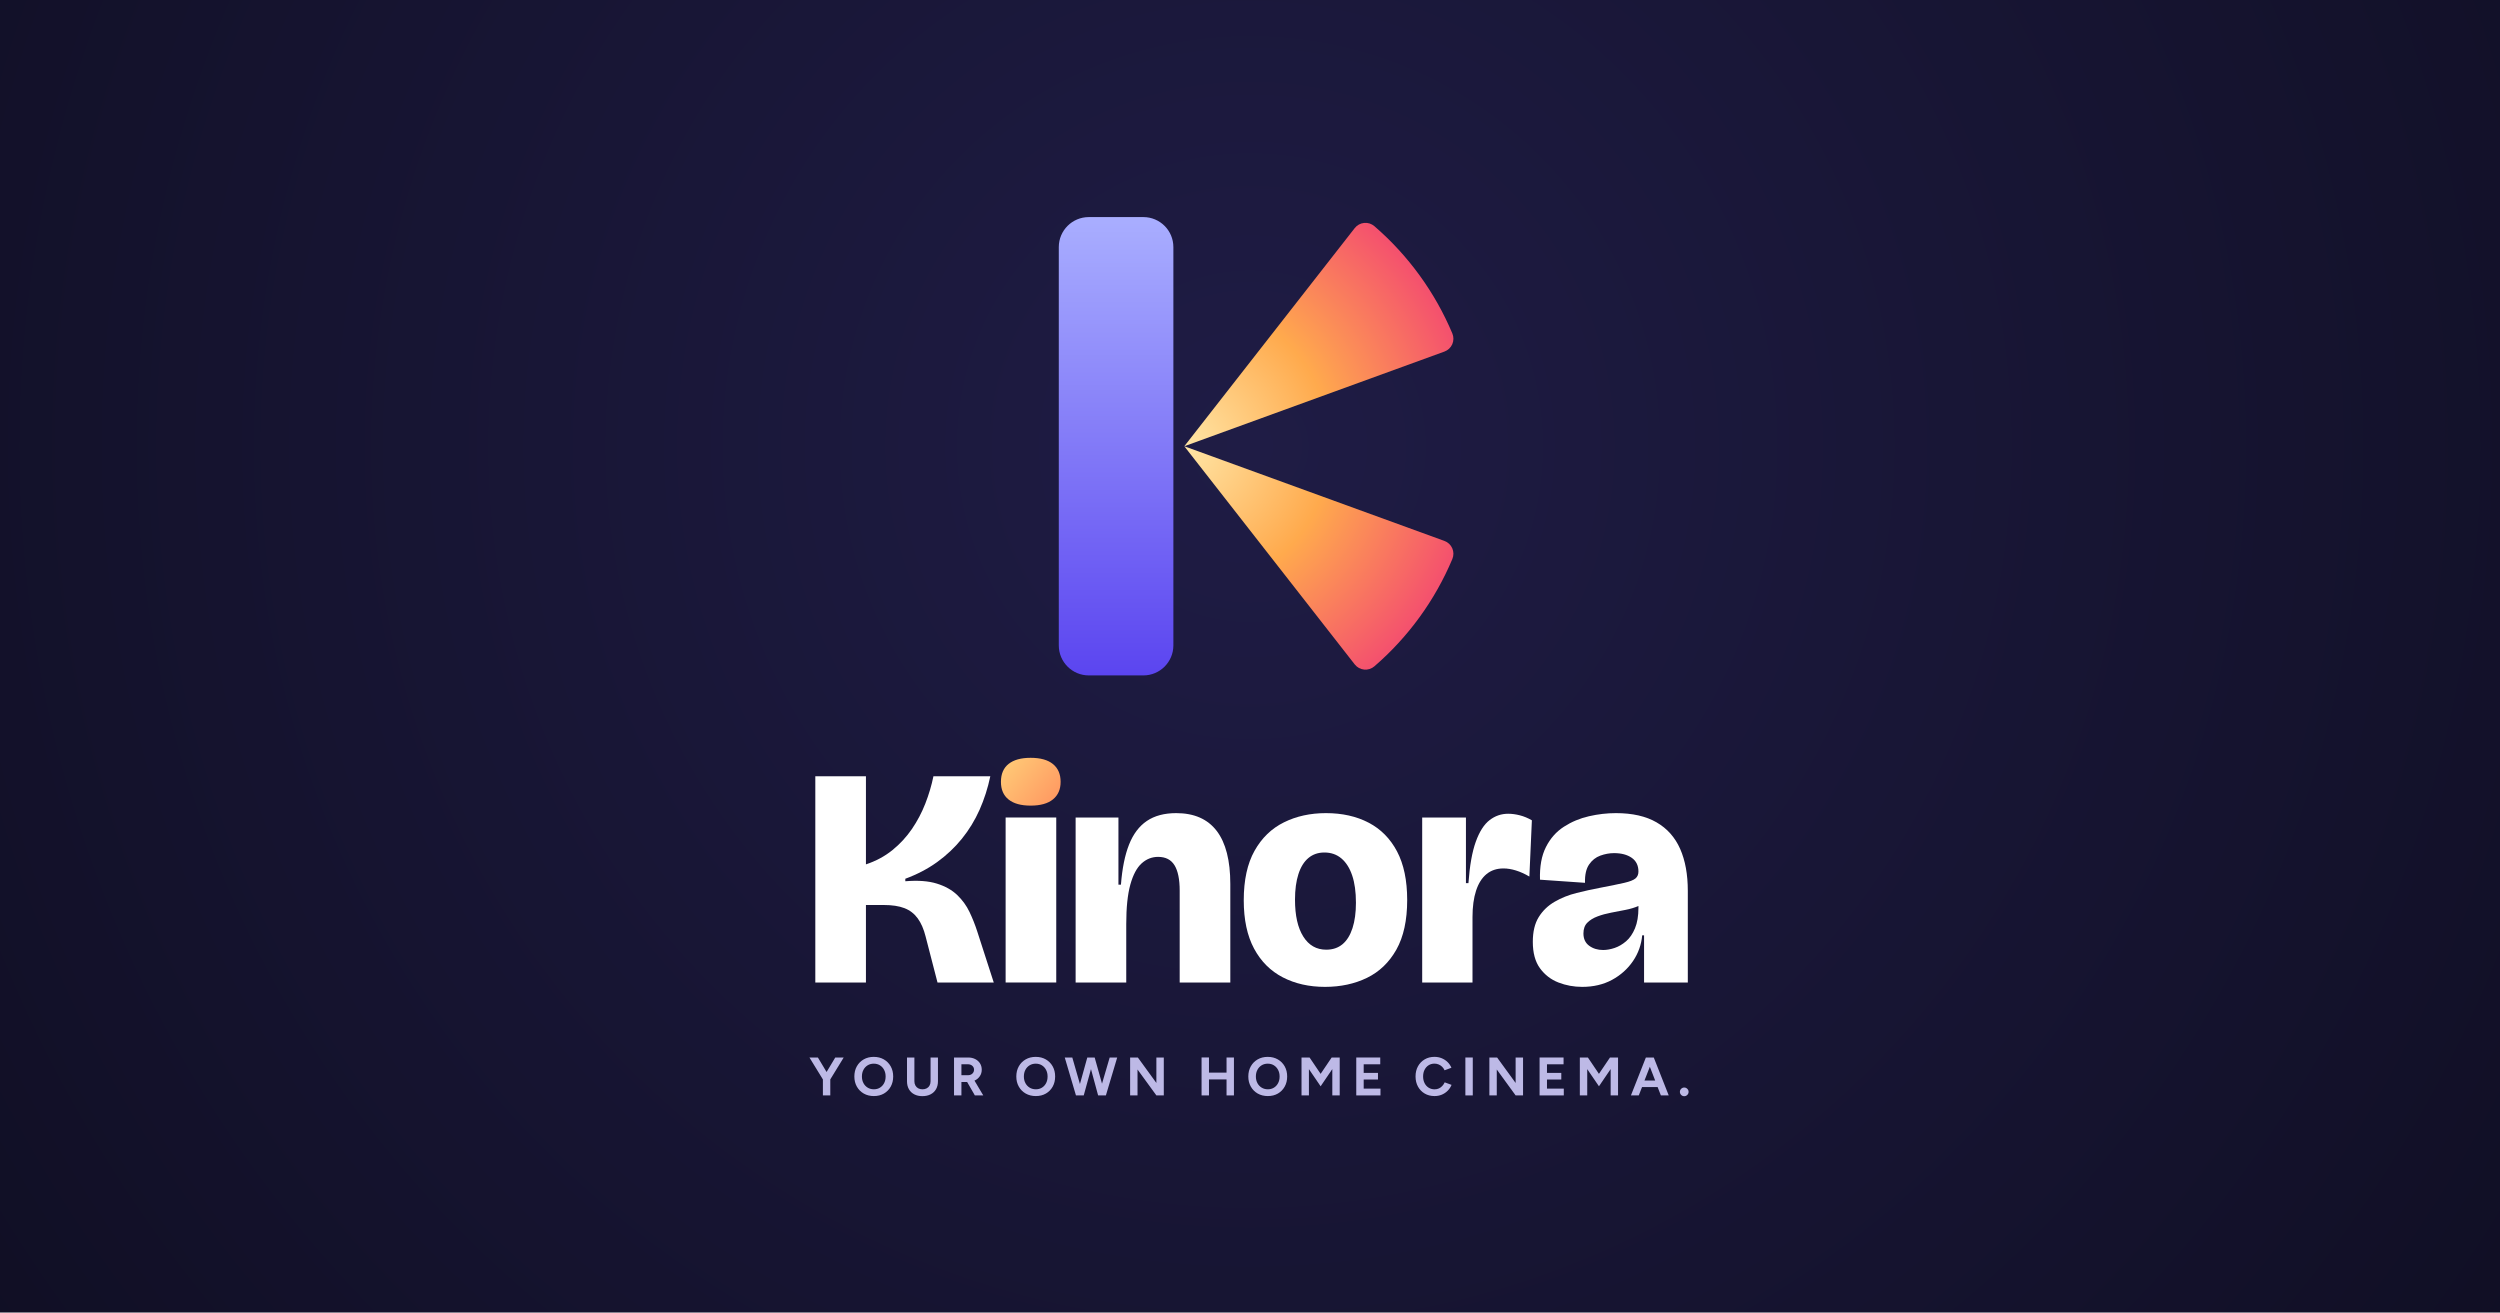
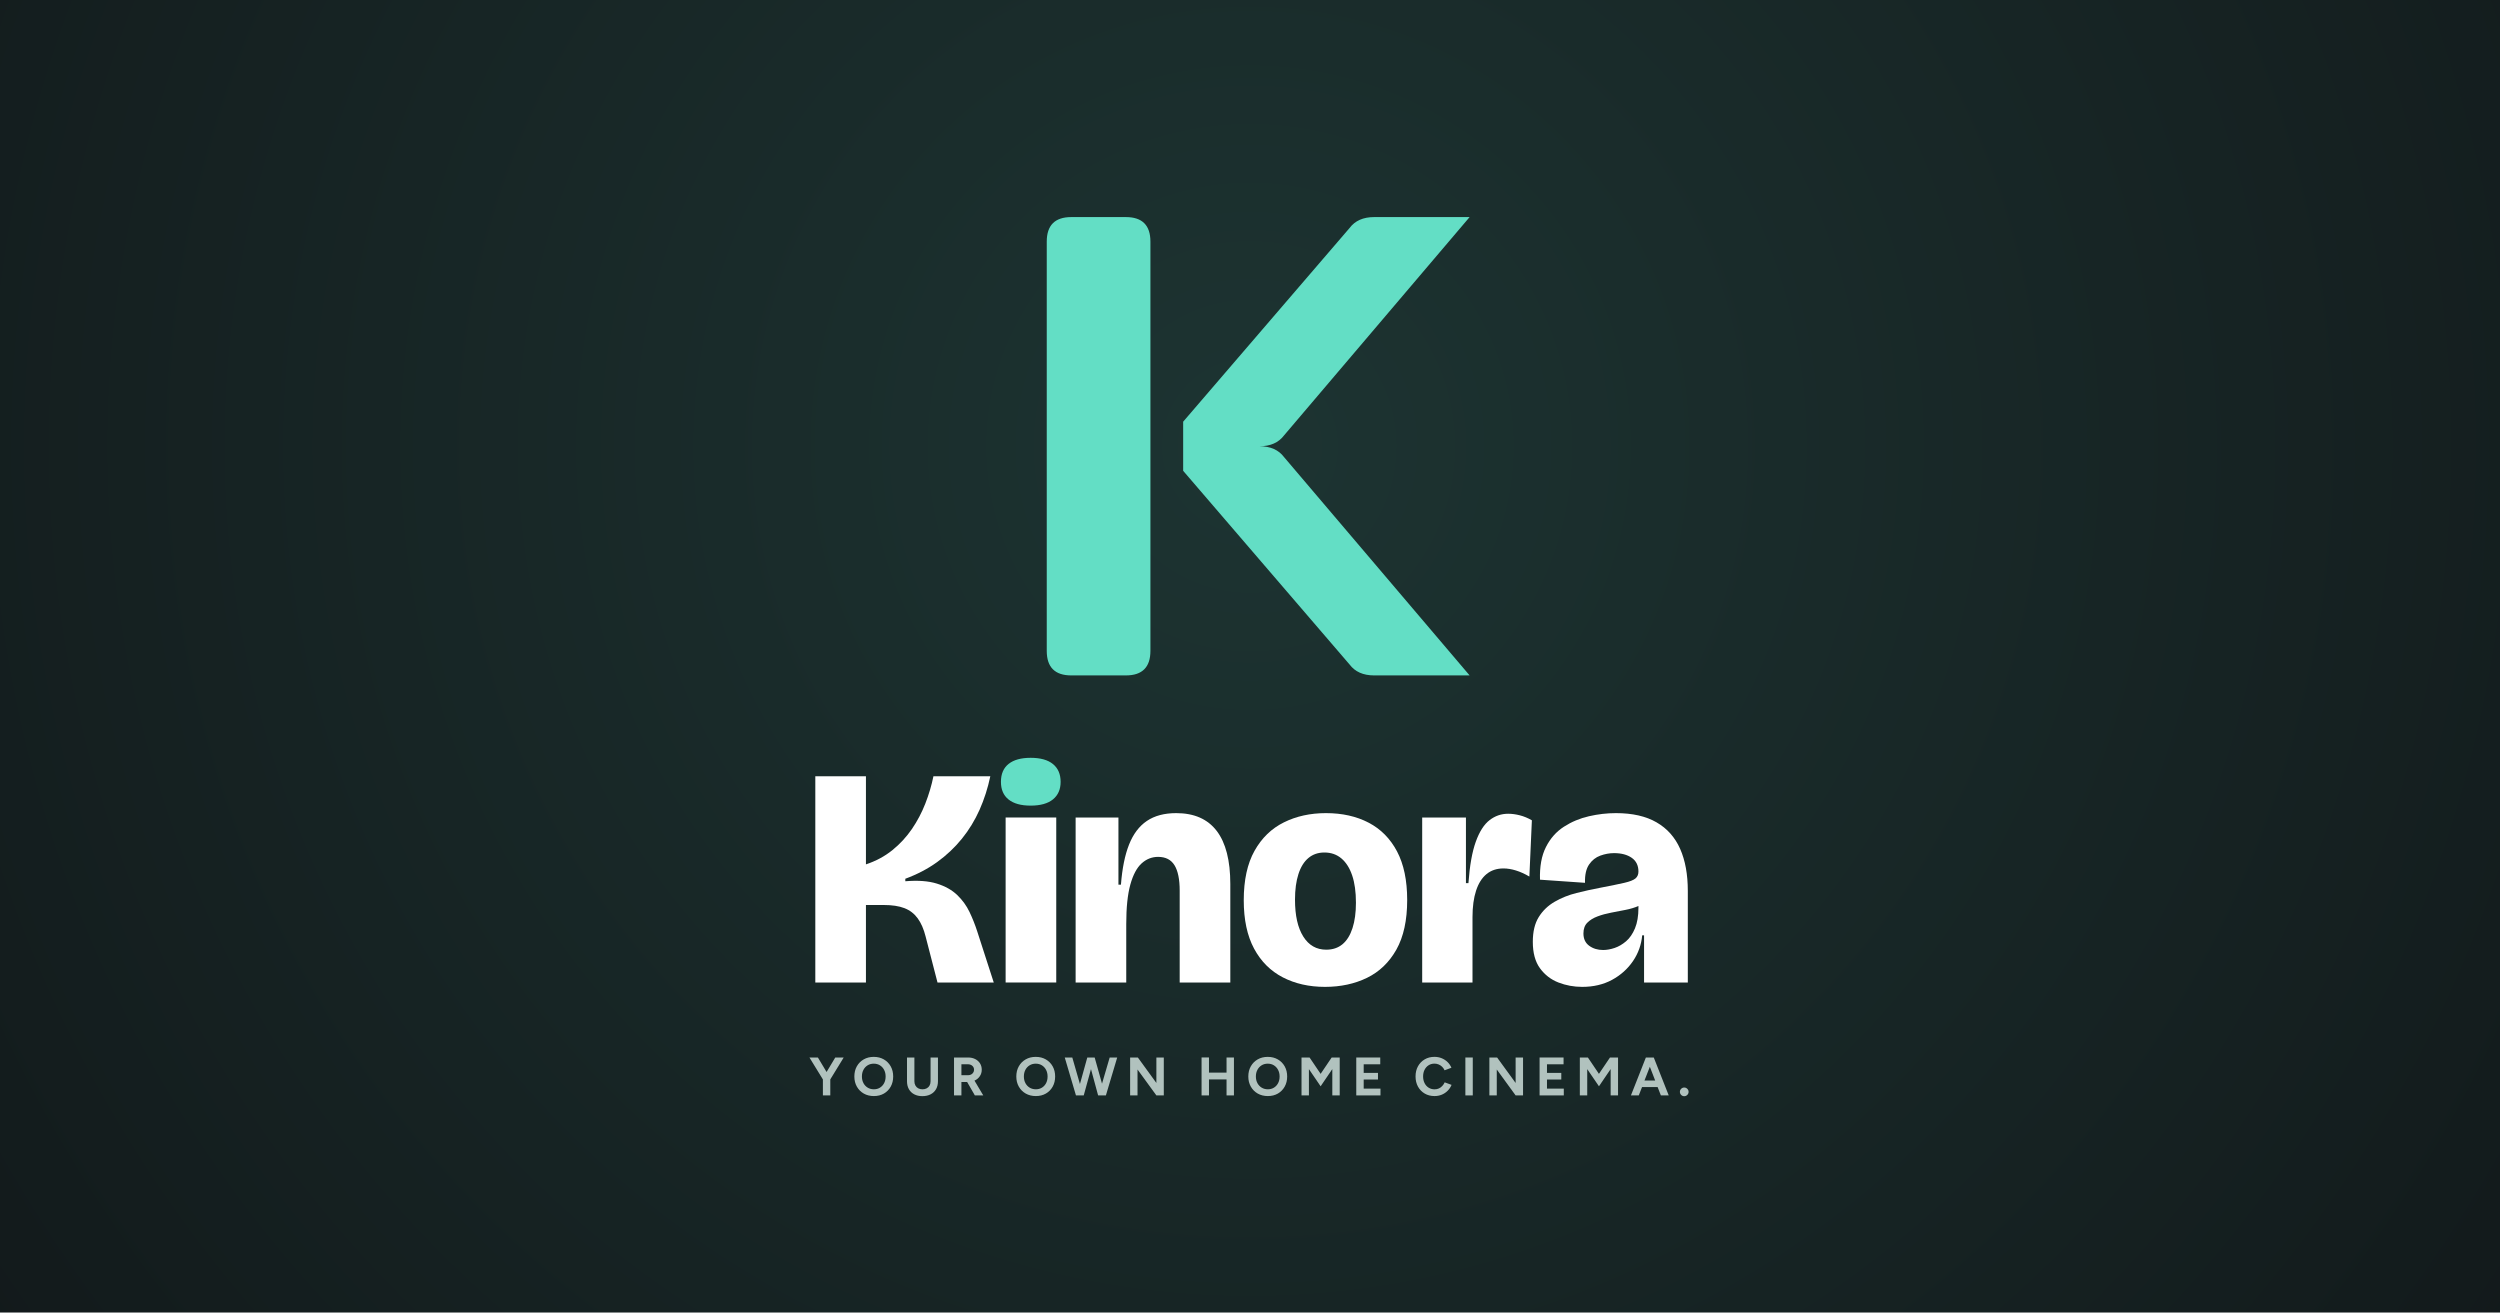
<svg xmlns="http://www.w3.org/2000/svg" width="1200" height="630" viewBox="0 0 1200 630" role="img" aria-label="Kinora">
  <defs>
    <radialGradient id="spbg" gradientUnits="userSpaceOnUse" cx="600" cy="214.2" r="900">
-       <stop offset="0" stop-color="#1F1C45" />
-       <stop offset="1" stop-color="#0D0C1D" />
-     </radialGradient>
-     <linearGradient id="stdm-stem" gradientUnits="userSpaceOnUse" x1="0" y1="88" x2="0" y2="424">
-       <stop offset="0" stop-color="#A9AEFF" />
-       <stop offset="1" stop-color="#5B45F0" />
-     </linearGradient>
-     <radialGradient id="stdm-beam" gradientUnits="userSpaceOnUse" cx="200" cy="256" r="213.2">
-       <stop offset="0" stop-color="#FFE6A6" />
-       <stop offset="0.5" stop-color="#FFAA4D" />
-       <stop offset="1" stop-color="#F4506E" />
+       <stop offset="0" stop-color="#1D3432" />
+       <stop offset="1" stop-color="#101416" />
    </radialGradient>
    <linearGradient id="std-dot" gradientUnits="userSpaceOnUse" x1="477.3" y1="363.75" x2="512.4" y2="392.4">
-       <stop offset="0" stop-color="#FFD27A" />
-       <stop offset="1" stop-color="#FF8A5B" />
+       <stop offset="0" stop-color="#63DEC5" />
+       <stop offset="1" stop-color="#63DEC5" />
    </linearGradient>
  </defs>
  <rect width="1200" height="630" fill="url(#spbg)" />
-   <g transform="translate(508.22 104.2) scale(0.654762) translate(-108 -88)">
-     <path d="M130 88H170A22 22 0 0 1 192 110V402A22 22 0 0 1 170 424H130A22 22 0 0 1 108 402V110A22 22 0 0 1 130 88Z" fill="url(#stdm-stem)" />
-     <path d="M200 256L390.71 186.59A10 10 0 0 0 396.51 173.31A213.2 213.2 0 0 0 339.36 94.66A10 10 0 0 0 324.95 96.07Z" fill="url(#stdm-beam)" />
-     <path d="M200 256L390.71 325.41A10 10 0 0 1 396.51 338.69A213.2 213.2 0 0 1 339.36 417.34A10 10 0 0 1 324.95 415.93Z" fill="url(#stdm-beam)" />
+   <g transform="translate(502.44 104.2) scale(0.654762) translate(-108 -88)">
+     <path d="M126 88H166Q184 88 184 106V406Q184 424 166 424H126Q108 424 108 406V106Q108 88 126 88ZM208 238L330 96Q336 88 348 88H418L282 248Q276 256 264 256H208ZM208 274V256H264Q276 256 282 264L418 424H348Q336 424 330 416Z" fill="#63DEC5" />
  </g>
  <path d="M391.35 471.6L391.35 372.6L415.65 372.6L415.65 414.9Q422.85 412.5 428.33 408.08Q433.8 403.65 437.7 397.95Q441.6 392.25 444.15 385.73Q446.7 379.2 448.05 372.6L475.35 372.6Q473.55 381.15 470.18 388.73Q466.8 396.3 461.7 402.6Q456.6 408.9 449.85 413.78Q443.1 418.65 434.55 421.8L434.55 423Q443.7 422.25 449.7 424.13Q455.7 426 459.45 429.6Q463.2 433.2 465.38 437.78Q467.55 442.35 469.05 447L477 471.6L450 471.6L444.3 449.55Q442.95 444.15 440.48 440.78Q438 437.4 434.1 435.9Q430.2 434.4 424.2 434.4L415.65 434.4L415.65 471.6Z" fill="#FFFFFF" />
  <path d="M482.7 471.6L482.7 392.4L507 392.4L507 471.6Z" fill="#FFFFFF" />
  <path d="M494.7 386.7Q487.8 386.7 484.13 383.78Q480.45 380.85 480.45 375.3Q480.45 369.6 484.13 366.68Q487.8 363.75 494.7 363.75Q501.75 363.75 505.43 366.75Q509.1 369.75 509.1 375.3Q509.1 380.7 505.43 383.7Q501.75 386.7 494.7 386.7Z" fill="url(#std-dot)" />
  <path d="M516.3 471.6L516.3 426.75L516.3 392.4L536.85 392.4L536.85 424.65L538.05 424.65Q538.95 412.95 541.95 405.38Q544.95 397.8 550.5 394.05Q556.05 390.3 564.6 390.3Q577.5 390.3 584.03 398.85Q590.55 407.4 590.55 424.35L590.55 471.6L566.25 471.6L566.25 427.5Q566.25 419.4 563.78 415.35Q561.3 411.3 555.9 411.3Q551.4 411.3 547.95 414.45Q544.5 417.6 542.55 424.65Q540.6 431.7 540.6 443.55L540.6 471.6Z" fill="#FFFFFF" />
  <path d="M636 473.7Q624.6 473.7 615.75 469.13Q606.9 464.55 601.95 455.33Q597 446.1 597 432.15Q597 417.6 602.18 408.38Q607.35 399.15 616.28 394.73Q625.2 390.3 636.45 390.3Q648.15 390.3 656.93 394.88Q665.7 399.45 670.58 408.68Q675.45 417.9 675.45 432Q675.45 446.55 670.28 455.78Q665.1 465 656.18 469.35Q647.25 473.7 636 473.7ZM636.6 455.85Q641.25 455.85 644.4 453.23Q647.55 450.6 649.2 445.5Q650.85 440.4 650.85 433.35Q650.85 425.55 649.05 420.23Q647.25 414.9 643.88 412.05Q640.5 409.2 635.7 409.2Q631.2 409.2 628.05 411.83Q624.9 414.45 623.25 419.55Q621.6 424.65 621.6 431.85Q621.6 443.25 625.58 449.55Q629.55 455.85 636.6 455.85Z" fill="#FFFFFF" />
  <path d="M682.65 471.6L682.65 428.55L682.65 392.4L703.65 392.4L703.65 423.9L704.85 423.9Q705.75 411.3 708.38 404.03Q711 396.75 714.98 393.68Q718.95 390.6 723.9 390.6Q726.6 390.6 729.52 391.35Q732.45 392.1 735.3 393.75L734.1 420.75Q730.8 418.8 727.65 417.83Q724.5 416.85 721.65 416.85Q716.85 416.85 713.55 419.55Q710.25 422.25 708.52 427.5Q706.8 432.75 706.8 440.25L706.8 471.6Z" fill="#FFFFFF" />
  <path d="M759.45 473.7Q753.45 473.7 748.05 471.6Q742.65 469.5 739.2 464.78Q735.75 460.05 735.75 452.1Q735.75 444.75 738.6 440.18Q741.45 435.6 746.25 432.83Q751.05 430.05 756.75 428.63Q762.45 427.2 768 426.15Q775.8 424.65 779.7 423.75Q783.6 422.85 785.03 421.65Q786.45 420.45 786.45 418.35Q786.45 414 783.23 411.75Q780 409.5 774.75 409.5Q771.45 409.5 768.15 410.7Q764.85 411.9 762.75 414.98Q760.65 418.05 760.8 423.75L739.2 422.25Q738.9 412.8 742.05 406.58Q745.2 400.35 750.68 396.83Q756.15 393.3 762.68 391.8Q769.2 390.3 775.65 390.3Q787.5 390.3 795.15 394.73Q802.8 399.15 806.48 407.48Q810.15 415.8 810.15 427.65L810.15 441.75Q810.15 446.7 810.15 451.73Q810.15 456.75 810.15 461.7Q810.15 466.65 810.15 471.6L789.15 471.6Q789.15 466.2 789.15 460.65Q789.15 455.1 789.15 448.95L788.25 448.95Q787.65 455.7 783.83 461.33Q780 466.95 773.78 470.33Q767.55 473.7 759.45 473.7ZM769.5 456Q772.05 456 774.98 455.03Q777.9 454.05 780.53 451.8Q783.15 449.55 784.8 445.58Q786.45 441.6 786.45 435.75L786.45 432.15L790.5 431.7Q789.3 433.65 786.53 434.85Q783.75 436.05 780.3 436.73Q776.85 437.4 773.33 438.08Q769.8 438.75 766.8 439.88Q763.8 441 761.93 442.88Q760.05 444.75 760.05 448.05Q760.05 451.95 762.83 453.98Q765.6 456 769.5 456Z" fill="#FFFFFF" />
-   <path d="M394.99 525.8L394.99 518.13L388.53 507.6L392.59 507.6L396.76 514.56L400.93 507.6L404.98 507.6L398.54 518.11L398.54 525.8Z" fill="#BDB9E6" />
-   <path d="M419.46 526.11Q416.72 526.11 414.61 524.91Q412.49 523.7 411.29 521.58Q410.09 519.46 410.09 516.72Q410.09 513.95 411.28 511.83Q412.48 509.71 414.57 508.51Q416.67 507.3 419.41 507.3Q422.14 507.3 424.25 508.51Q426.35 509.72 427.54 511.84Q428.73 513.96 428.73 516.72Q428.73 519.46 427.55 521.58Q426.36 523.7 424.28 524.91Q422.19 526.11 419.46 526.11ZM419.47 522.86Q421.13 522.86 422.39 522.07Q423.66 521.28 424.38 519.9Q425.1 518.51 425.1 516.71Q425.1 514.92 424.37 513.53Q423.63 512.14 422.36 511.35Q421.08 510.56 419.41 510.56Q417.75 510.56 416.47 511.35Q415.18 512.14 414.45 513.52Q413.72 514.91 413.72 516.71Q413.72 518.51 414.46 519.9Q415.19 521.28 416.49 522.07Q417.79 522.86 419.47 522.86Z" fill="#BDB9E6" />
-   <path d="M442.73 526.15Q440.49 526.15 438.83 525.27Q437.16 524.4 436.26 522.79Q435.36 521.19 435.36 519.02L435.36 507.6L438.91 507.6L438.91 519.02Q438.91 520.18 439.4 521.05Q439.88 521.92 440.75 522.39Q441.62 522.87 442.79 522.87Q443.96 522.87 444.84 522.39Q445.72 521.92 446.19 521.05Q446.67 520.18 446.67 519.02L446.67 507.6L450.22 507.6L450.22 519.02Q450.22 521.19 449.31 522.79Q448.39 524.4 446.71 525.27Q445.03 526.15 442.73 526.15Z" fill="#BDB9E6" />
-   <path d="M457.93 525.8L457.93 507.6L464.69 507.6Q466.61 507.6 468.09 508.35Q469.57 509.1 470.41 510.42Q471.24 511.74 471.24 513.47Q471.24 515.26 470.28 516.63Q469.33 518.01 467.75 518.7L471.97 525.8L467.93 525.8L464.22 519.35Q464.05 519.36 463.89 519.36Q463.72 519.36 463.56 519.36L461.48 519.36L461.48 525.8ZM461.48 516.1L464.71 516.1Q465.52 516.1 466.15 515.76Q466.78 515.42 467.16 514.82Q467.54 514.22 467.54 513.47Q467.54 512.31 466.7 511.58Q465.86 510.84 464.53 510.84L461.48 510.84Z" fill="#BDB9E6" />
-   <path d="M497.21 526.11Q494.47 526.11 492.35 524.91Q490.23 523.7 489.03 521.58Q487.83 519.46 487.83 516.72Q487.83 513.95 489.03 511.83Q490.22 509.71 492.32 508.51Q494.41 507.3 497.15 507.3Q499.89 507.3 501.99 508.51Q504.09 509.72 505.28 511.84Q506.47 513.96 506.47 516.72Q506.47 519.46 505.29 521.58Q504.11 523.7 502.02 524.91Q499.93 526.11 497.21 526.11ZM497.21 522.86Q498.87 522.86 500.14 522.07Q501.41 521.28 502.13 519.9Q502.84 518.51 502.84 516.71Q502.84 514.92 502.11 513.53Q501.38 512.14 500.1 511.35Q498.82 510.56 497.15 510.56Q495.5 510.56 494.21 511.35Q492.92 512.14 492.19 513.52Q491.46 514.91 491.46 516.71Q491.46 518.51 492.2 519.9Q492.94 521.28 494.23 522.07Q495.53 522.86 497.21 522.86Z" fill="#BDB9E6" />
-   <path d="M516.46 525.8L511.08 507.6L514.7 507.6L518.37 520.33L521.9 507.6L525.44 507.6L528.97 520.16L532.65 507.6L536.26 507.6L530.83 525.8L527.1 525.8L523.67 513.17L520.19 525.8Z" fill="#BDB9E6" />
-   <path d="M542.46 525.8L542.46 507.6L546.17 507.6L555.06 519.82L555.06 507.6L558.62 507.6L558.62 525.8L555.06 525.8L546.01 513.36L546.01 525.8Z" fill="#BDB9E6" />
-   <path d="M576.75 525.8L576.75 507.58L580.31 507.58L580.31 514.86L588.74 514.86L588.74 507.6L592.29 507.6L592.29 525.8L588.74 525.8L588.74 518.12L580.31 518.12L580.31 525.8Z" fill="#BDB9E6" />
-   <path d="M608.57 526.11Q605.83 526.11 603.71 524.91Q601.6 523.7 600.4 521.58Q599.19 519.46 599.19 516.72Q599.19 513.95 600.39 511.83Q601.59 509.71 603.68 508.51Q605.78 507.3 608.51 507.3Q611.25 507.3 613.35 508.51Q615.45 509.72 616.65 511.84Q617.84 513.96 617.84 516.72Q617.84 519.46 616.65 521.58Q615.47 523.7 613.38 524.91Q611.3 526.11 608.57 526.11ZM608.57 522.86Q610.23 522.86 611.5 522.07Q612.77 521.28 613.49 519.9Q614.21 518.51 614.21 516.71Q614.21 514.92 613.47 513.53Q612.74 512.14 611.46 511.35Q610.19 510.56 608.51 510.56Q606.86 510.56 605.57 511.35Q604.29 512.14 603.56 513.52Q602.82 514.91 602.82 516.71Q602.82 518.51 603.56 519.9Q604.3 521.28 605.6 522.07Q606.9 522.86 608.57 522.86Z" fill="#BDB9E6" />
-   <path d="M624.73 525.8L624.73 507.6L628.59 507.6L633.9 515.45L639.2 507.6L643.06 507.6L643.06 525.8L639.51 525.8L639.51 513.16L633.9 521.42L628.28 513.18L628.28 525.8Z" fill="#BDB9E6" />
-   <path d="M651.01 525.8L651.01 507.6L662.52 507.6L662.52 510.86L654.57 510.86L654.57 514.99L661.43 514.99L661.43 518.17L654.57 518.17L654.57 522.54L662.63 522.54L662.63 525.8Z" fill="#BDB9E6" />
-   <path d="M688.57 526.11Q685.9 526.11 683.85 524.9Q681.8 523.69 680.63 521.58Q679.46 519.46 679.46 516.7Q679.46 513.94 680.62 511.83Q681.79 509.71 683.84 508.5Q685.88 507.29 688.54 507.29Q690.42 507.29 692.02 507.95Q693.62 508.61 694.83 509.79Q696.04 510.97 696.69 512.52L693.4 513.74Q692.96 512.77 692.23 512.05Q691.49 511.33 690.55 510.94Q689.62 510.54 688.54 510.54Q686.95 510.54 685.72 511.33Q684.49 512.12 683.79 513.5Q683.09 514.89 683.09 516.7Q683.09 518.51 683.8 519.91Q684.5 521.3 685.75 522.09Q687.01 522.88 688.62 522.88Q689.74 522.88 690.66 522.45Q691.58 522.03 692.29 521.27Q693 520.52 693.45 519.52L696.75 520.74Q696.11 522.32 694.9 523.54Q693.69 524.76 692.07 525.44Q690.45 526.11 688.57 526.11Z" fill="#BDB9E6" />
-   <path d="M703.38 525.8L703.38 507.6L706.93 507.6L706.93 525.8Z" fill="#BDB9E6" />
-   <path d="M714.9 525.8L714.9 507.6L718.61 507.6L727.5 519.82L727.5 507.6L731.06 507.6L731.06 525.8L727.5 525.8L718.45 513.36L718.45 525.8Z" fill="#BDB9E6" />
-   <path d="M739 525.8L739 507.6L750.51 507.6L750.51 510.86L742.55 510.86L742.55 514.99L749.42 514.99L749.42 518.17L742.55 518.17L742.55 522.54L750.62 522.54L750.62 525.8Z" fill="#BDB9E6" />
-   <path d="M758.32 525.8L758.32 507.6L762.19 507.6L767.49 515.45L772.79 507.6L776.66 507.6L776.66 525.8L773.11 525.8L773.11 513.16L767.5 521.42L761.87 513.18L761.87 525.8Z" fill="#BDB9E6" />
-   <path d="M782.85 525.8L790.02 507.6L793.81 507.6L800.99 525.8L797.22 525.8L795.66 521.8L788.18 521.8L786.61 525.8ZM789.35 518.65L794.48 518.65L791.93 512.05Z" fill="#BDB9E6" />
-   <path d="M808.43 526.18Q807.58 526.18 806.96 525.56Q806.35 524.95 806.35 524.09Q806.35 523.24 806.96 522.63Q807.58 522.01 808.43 522.01Q809.28 522.01 809.9 522.63Q810.52 523.24 810.52 524.09Q810.52 524.95 809.9 525.56Q809.28 526.18 808.43 526.18Z" fill="#BDB9E6" />
+   <path d="M394.99 525.8L394.99 518.13L388.53 507.6L392.59 507.6L396.76 514.56L400.93 507.6L404.98 507.6L398.54 518.11L398.54 525.8Z" fill="#B1C2BE" />
+   <path d="M419.46 526.11Q416.72 526.11 414.61 524.91Q412.49 523.7 411.29 521.58Q410.09 519.46 410.09 516.72Q410.09 513.95 411.28 511.83Q412.48 509.71 414.57 508.51Q416.67 507.3 419.41 507.3Q422.14 507.3 424.25 508.51Q426.35 509.72 427.54 511.84Q428.73 513.96 428.73 516.72Q428.73 519.46 427.55 521.58Q426.36 523.7 424.28 524.91Q422.19 526.11 419.46 526.11ZM419.47 522.86Q421.13 522.86 422.39 522.07Q423.66 521.28 424.38 519.9Q425.1 518.51 425.1 516.71Q425.1 514.92 424.37 513.53Q423.63 512.14 422.36 511.35Q421.08 510.56 419.41 510.56Q417.75 510.56 416.47 511.35Q415.18 512.14 414.45 513.52Q413.72 514.91 413.72 516.71Q413.72 518.51 414.46 519.9Q415.19 521.28 416.49 522.07Q417.79 522.86 419.47 522.86Z" fill="#B1C2BE" />
+   <path d="M442.73 526.15Q440.49 526.15 438.83 525.27Q437.16 524.4 436.26 522.79Q435.36 521.19 435.36 519.02L435.36 507.6L438.91 507.6L438.91 519.02Q438.91 520.18 439.4 521.05Q439.88 521.92 440.75 522.39Q441.62 522.87 442.79 522.87Q443.96 522.87 444.84 522.39Q445.72 521.92 446.19 521.05Q446.67 520.18 446.67 519.02L446.67 507.6L450.22 507.6L450.22 519.02Q450.22 521.19 449.31 522.79Q448.39 524.4 446.71 525.27Q445.03 526.15 442.73 526.15Z" fill="#B1C2BE" />
+   <path d="M457.93 525.8L457.93 507.6L464.69 507.6Q466.61 507.6 468.09 508.35Q469.57 509.1 470.41 510.42Q471.24 511.74 471.24 513.47Q471.24 515.26 470.28 516.63Q469.33 518.01 467.75 518.7L471.97 525.8L467.93 525.8L464.22 519.35Q464.05 519.36 463.89 519.36Q463.72 519.36 463.56 519.36L461.48 519.36L461.48 525.8ZM461.48 516.1L464.71 516.1Q465.52 516.1 466.15 515.76Q466.78 515.42 467.16 514.82Q467.54 514.22 467.54 513.47Q467.54 512.31 466.7 511.58Q465.86 510.84 464.53 510.84L461.48 510.84Z" fill="#B1C2BE" />
+   <path d="M497.21 526.11Q494.47 526.11 492.35 524.91Q490.23 523.7 489.03 521.58Q487.83 519.46 487.83 516.72Q487.83 513.95 489.03 511.83Q490.22 509.71 492.32 508.51Q494.41 507.3 497.15 507.3Q499.89 507.3 501.99 508.51Q504.09 509.72 505.28 511.84Q506.47 513.96 506.47 516.72Q506.47 519.46 505.29 521.58Q504.11 523.7 502.02 524.91Q499.93 526.11 497.21 526.11ZM497.21 522.86Q498.87 522.86 500.14 522.07Q501.41 521.28 502.13 519.9Q502.84 518.51 502.84 516.71Q502.84 514.92 502.11 513.53Q501.38 512.14 500.1 511.35Q498.82 510.56 497.15 510.56Q495.5 510.56 494.21 511.35Q492.92 512.14 492.19 513.52Q491.46 514.91 491.46 516.71Q491.46 518.51 492.2 519.9Q492.94 521.28 494.23 522.07Q495.53 522.86 497.21 522.86Z" fill="#B1C2BE" />
+   <path d="M516.46 525.8L511.08 507.6L514.7 507.6L518.37 520.33L521.9 507.6L525.44 507.6L528.97 520.16L532.65 507.6L536.26 507.6L530.83 525.8L527.1 525.8L523.67 513.17L520.19 525.8Z" fill="#B1C2BE" />
+   <path d="M542.46 525.8L542.46 507.6L546.17 507.6L555.06 519.82L555.06 507.6L558.62 507.6L558.62 525.8L555.06 525.8L546.01 513.36L546.01 525.8Z" fill="#B1C2BE" />
+   <path d="M576.75 525.8L576.75 507.58L580.31 507.58L580.31 514.86L588.74 514.86L588.74 507.6L592.29 507.6L592.29 525.8L588.74 525.8L588.74 518.12L580.31 518.12L580.31 525.8Z" fill="#B1C2BE" />
+   <path d="M608.57 526.11Q605.83 526.11 603.71 524.91Q601.6 523.7 600.4 521.58Q599.19 519.46 599.19 516.72Q599.19 513.95 600.39 511.83Q601.59 509.71 603.68 508.51Q605.78 507.3 608.51 507.3Q611.25 507.3 613.35 508.51Q615.45 509.72 616.65 511.84Q617.84 513.96 617.84 516.72Q617.84 519.46 616.65 521.58Q615.47 523.7 613.38 524.91Q611.3 526.11 608.57 526.11ZM608.57 522.86Q610.23 522.86 611.5 522.07Q612.77 521.28 613.49 519.9Q614.21 518.51 614.21 516.71Q614.21 514.92 613.47 513.53Q612.74 512.14 611.46 511.35Q610.19 510.56 608.51 510.56Q606.86 510.56 605.57 511.35Q604.29 512.14 603.56 513.52Q602.82 514.91 602.82 516.71Q602.82 518.51 603.56 519.9Q604.3 521.28 605.6 522.07Q606.9 522.86 608.57 522.86Z" fill="#B1C2BE" />
+   <path d="M624.73 525.8L624.73 507.6L628.59 507.6L633.9 515.45L639.2 507.6L643.06 507.6L643.06 525.8L639.51 525.8L639.51 513.16L633.9 521.42L628.28 513.18L628.28 525.8Z" fill="#B1C2BE" />
+   <path d="M651.01 525.8L651.01 507.6L662.52 507.6L662.52 510.86L654.57 510.86L654.57 514.99L661.43 514.99L661.43 518.17L654.57 518.17L654.57 522.54L662.63 522.54L662.63 525.8Z" fill="#B1C2BE" />
+   <path d="M688.57 526.11Q685.9 526.11 683.85 524.9Q681.8 523.69 680.63 521.58Q679.46 519.46 679.46 516.7Q679.46 513.94 680.62 511.83Q681.79 509.71 683.84 508.5Q685.88 507.29 688.54 507.29Q690.42 507.29 692.02 507.95Q693.62 508.61 694.83 509.79Q696.04 510.97 696.69 512.52L693.4 513.74Q692.96 512.77 692.23 512.05Q691.49 511.33 690.55 510.94Q689.62 510.54 688.54 510.54Q686.95 510.54 685.72 511.33Q684.49 512.12 683.79 513.5Q683.09 514.89 683.09 516.7Q683.09 518.51 683.8 519.91Q684.5 521.3 685.75 522.09Q687.01 522.88 688.62 522.88Q689.74 522.88 690.66 522.45Q691.58 522.03 692.29 521.27Q693 520.52 693.45 519.52L696.75 520.74Q696.11 522.32 694.9 523.54Q693.69 524.76 692.07 525.44Q690.45 526.11 688.57 526.11Z" fill="#B1C2BE" />
+   <path d="M703.38 525.8L703.38 507.6L706.93 507.6L706.93 525.8Z" fill="#B1C2BE" />
+   <path d="M714.9 525.8L714.9 507.6L718.61 507.6L727.5 519.82L727.5 507.6L731.06 507.6L731.06 525.8L727.5 525.8L718.45 513.36L718.45 525.8Z" fill="#B1C2BE" />
+   <path d="M739 525.8L739 507.6L750.51 507.6L750.51 510.86L742.55 510.86L742.55 514.99L749.42 514.99L749.42 518.17L742.55 518.17L742.55 522.54L750.62 522.54L750.62 525.8Z" fill="#B1C2BE" />
+   <path d="M758.32 525.8L758.32 507.6L762.19 507.6L767.49 515.45L772.79 507.6L776.66 507.6L776.66 525.8L773.11 525.8L773.11 513.16L767.5 521.42L761.87 513.18L761.87 525.8Z" fill="#B1C2BE" />
+   <path d="M782.85 525.8L790.02 507.6L793.81 507.6L800.99 525.8L797.22 525.8L795.66 521.8L788.18 521.8L786.61 525.8ZM789.35 518.65L794.48 518.65L791.93 512.05Z" fill="#B1C2BE" />
+   <path d="M808.43 526.18Q807.58 526.18 806.96 525.56Q806.35 524.95 806.35 524.09Q806.35 523.24 806.96 522.63Q807.58 522.01 808.43 522.01Q809.28 522.01 809.9 522.63Q810.52 523.24 810.52 524.09Q810.52 524.95 809.9 525.56Q809.28 526.18 808.43 526.18Z" fill="#B1C2BE" />
</svg>
